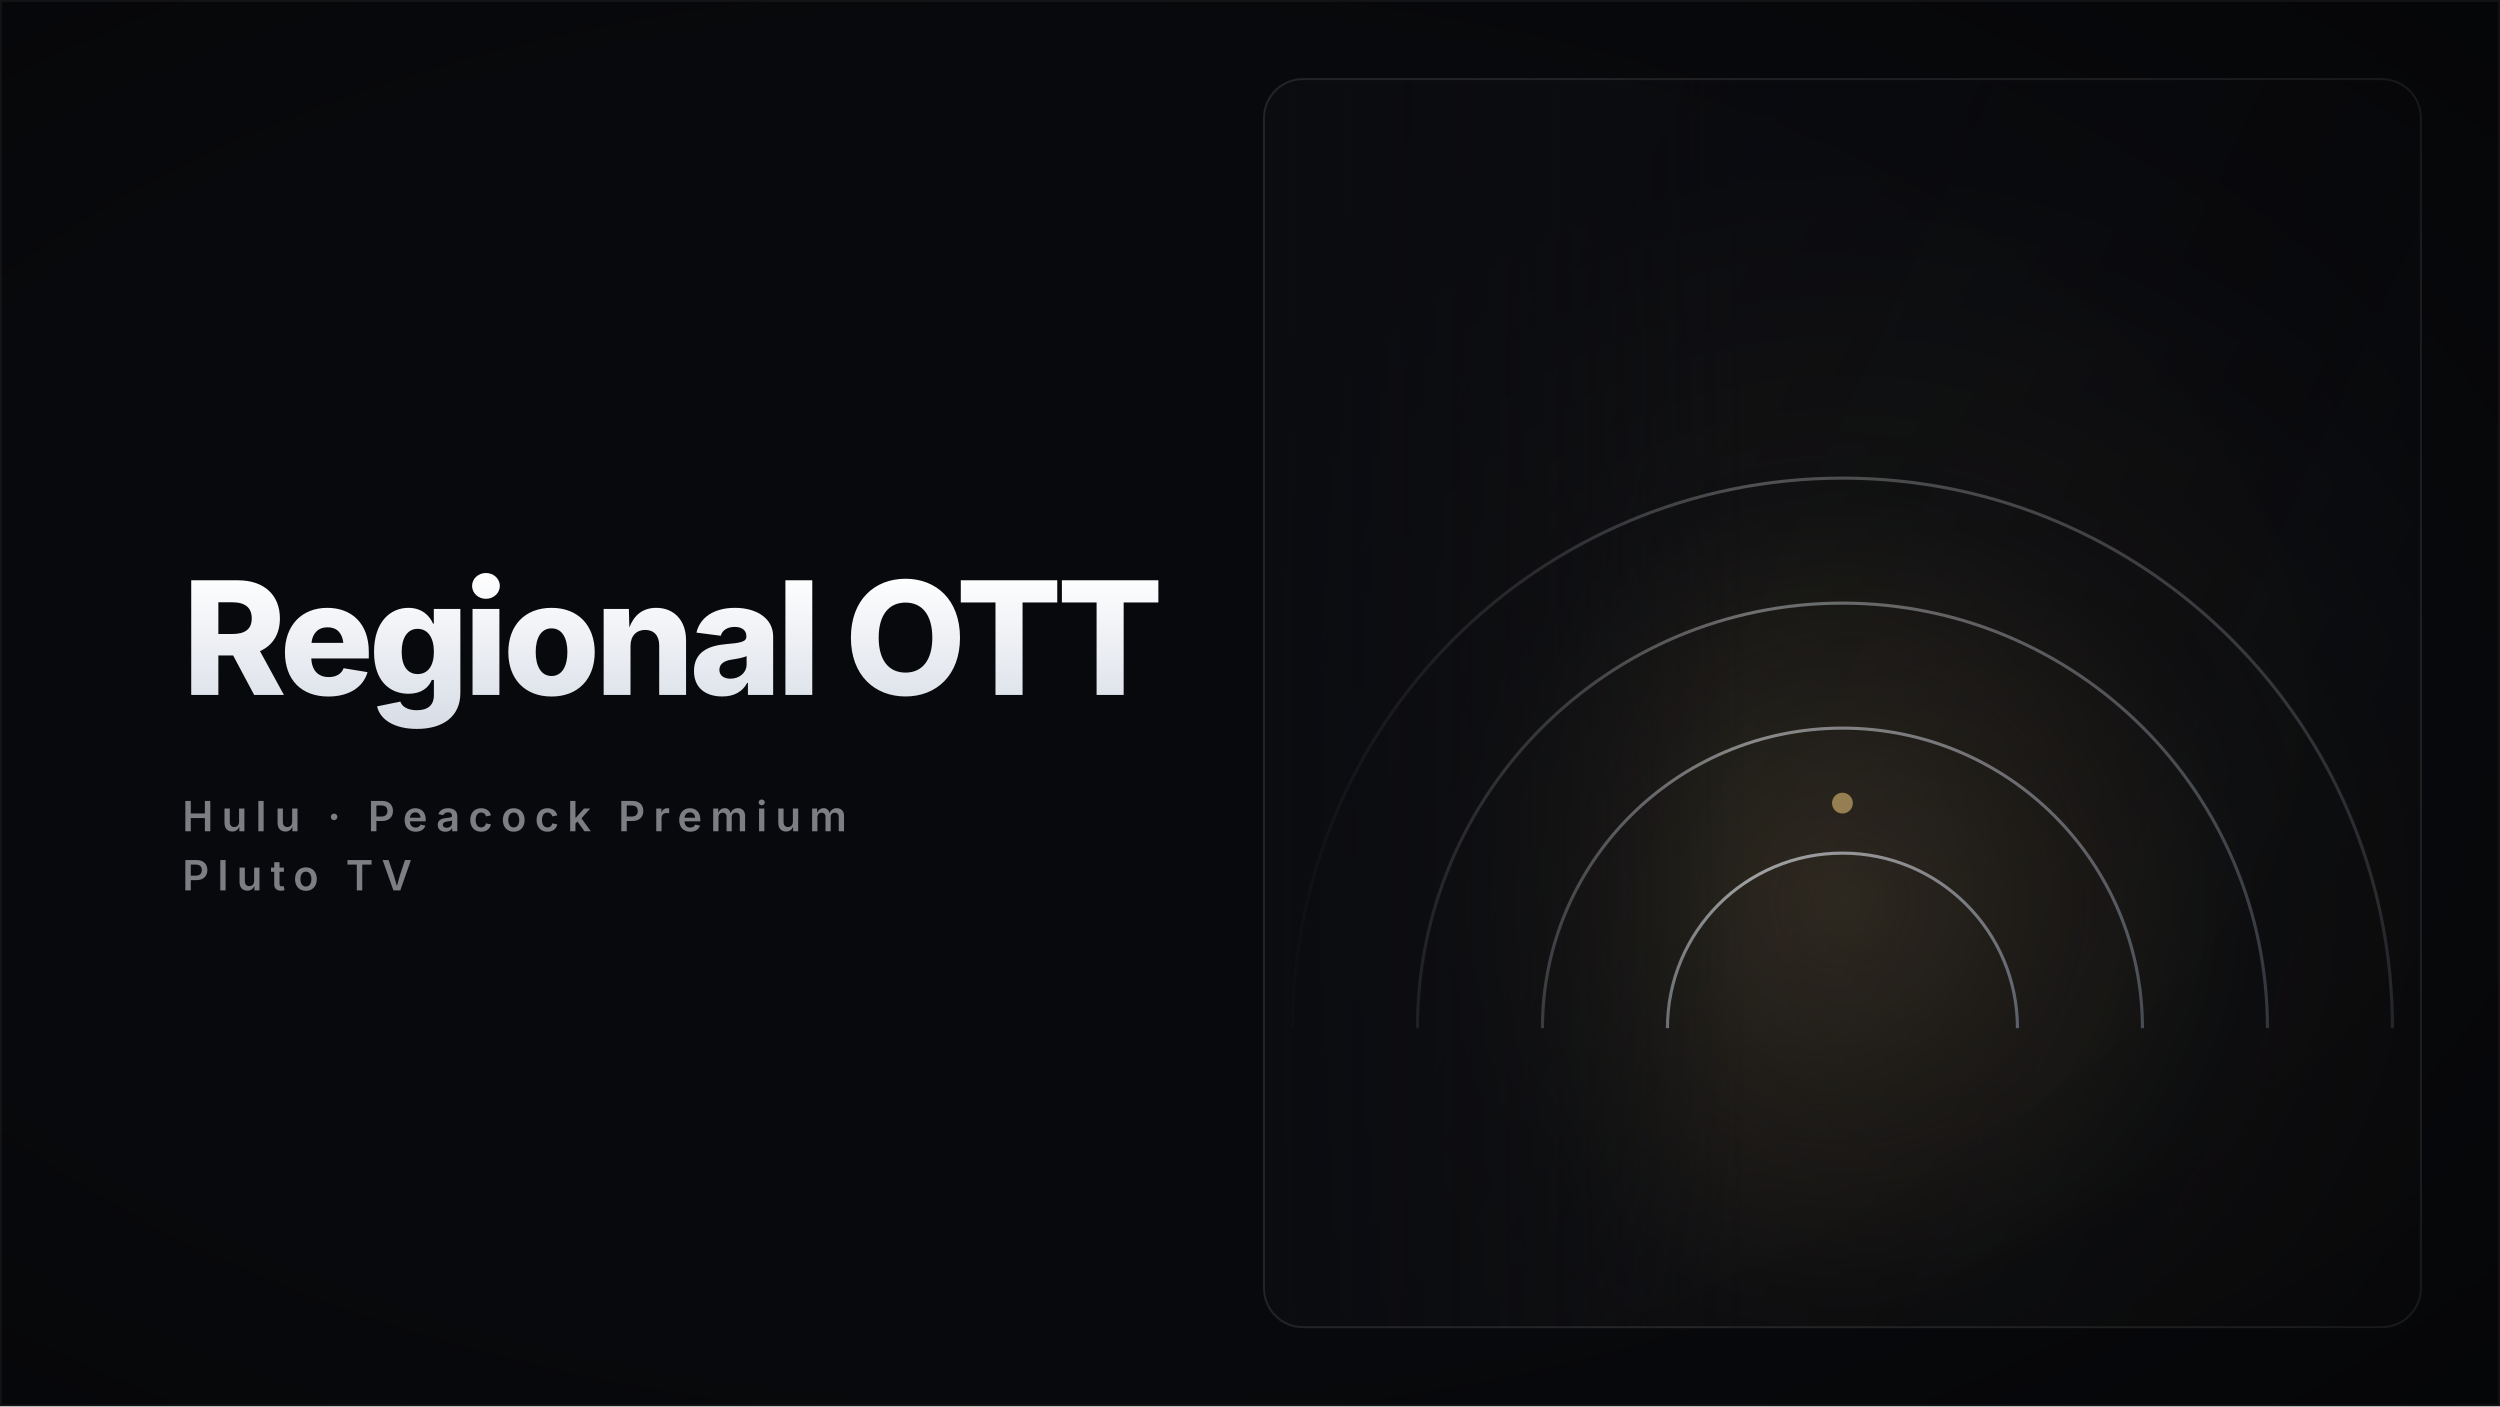
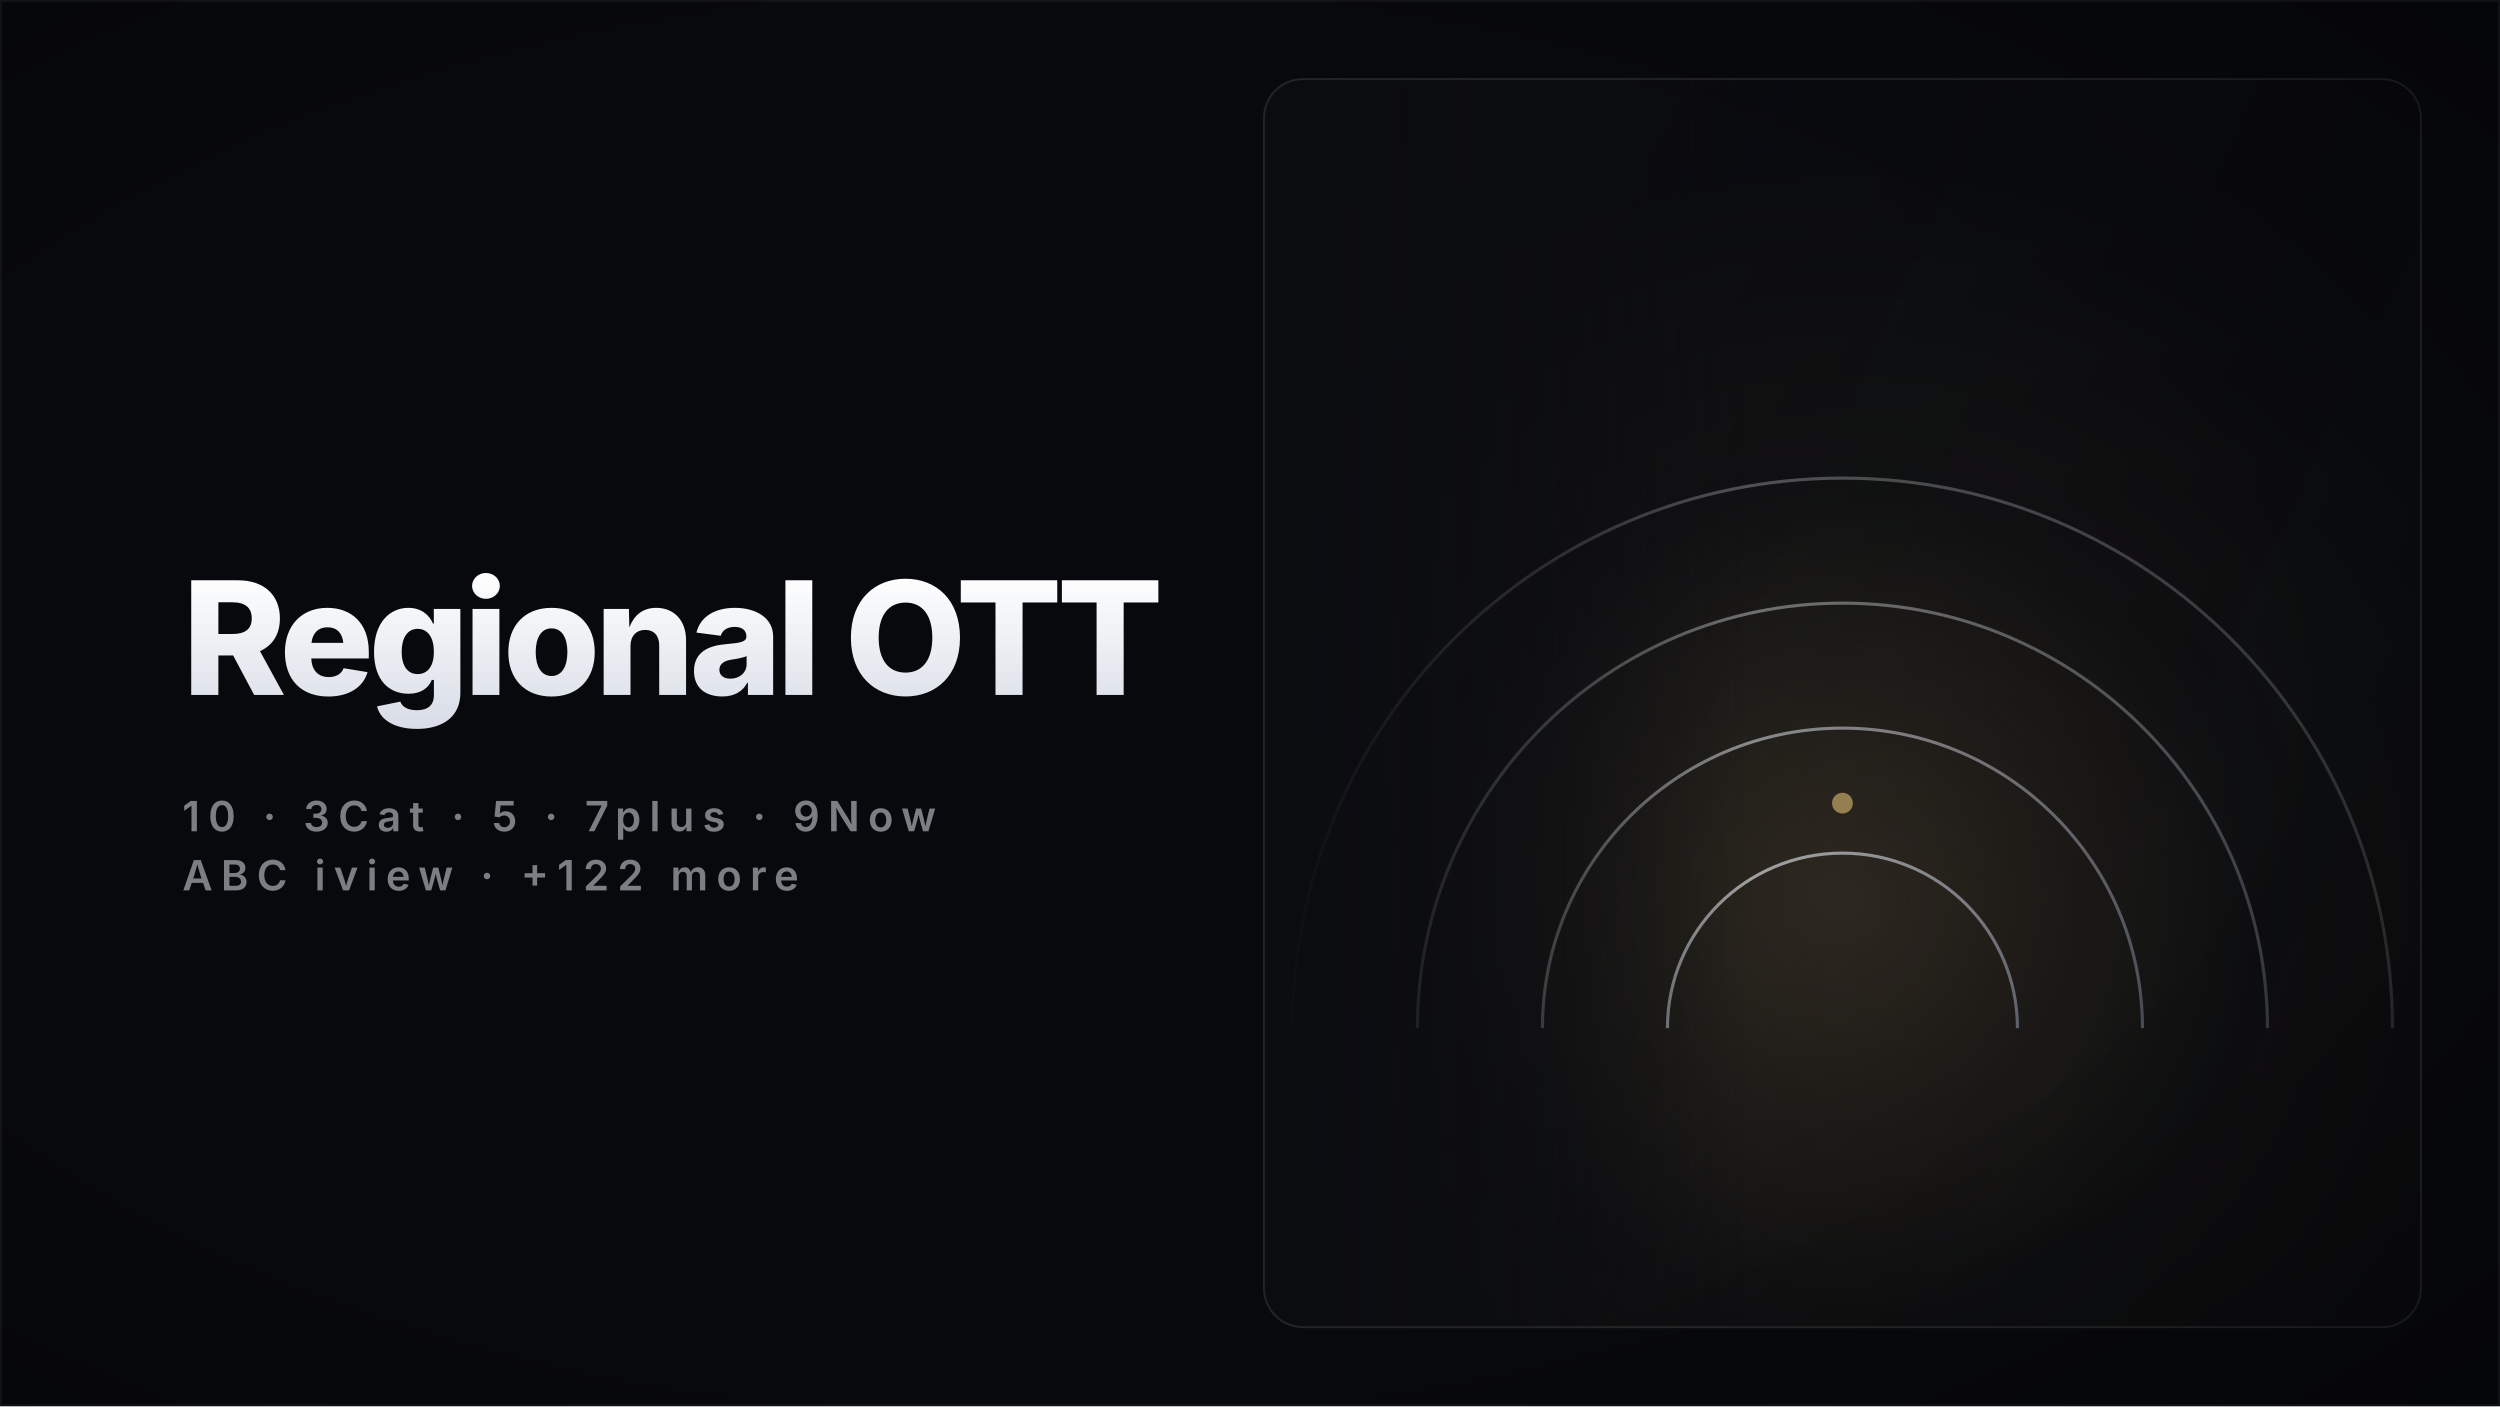
<svg xmlns="http://www.w3.org/2000/svg" width="1920" height="1080" viewBox="0 0 1920 1080" role="img" aria-label="Regional OTT — movies collection cover" shape-rendering="geometricPrecision" text-rendering="geometricPrecision">
  <defs>
    <linearGradient id="titleFill" x1="0" y1="0" x2="0" y2="1">
      <stop offset="0" stop-color="#FFFFFF" />
      <stop offset="1" stop-color="#D7DCE6" />
    </linearGradient>
    <linearGradient id="feather" x1="0" y1="0" x2="1" y2="0">
      <stop offset="0" stop-color="#0B0C10" stop-opacity="1" />
      <stop offset="0.6" stop-color="#0B0C10" stop-opacity="0.55" />
      <stop offset="1" stop-color="#0B0C10" stop-opacity="0" />
    </linearGradient>
    <linearGradient id="panelShade" x1="0" y1="0" x2="1" y2="0.5">
      <stop offset="0" stop-color="rgba(6,7,10,0)" />
      <stop offset="1" stop-color="rgba(6,7,10,0.42)" />
    </linearGradient>
    <radialGradient id="vignette" cx="0.42" cy="0.5" r="0.85">
      <stop offset="0.55" stop-color="rgba(0,0,0,0)" />
      <stop offset="1" stop-color="rgba(0,0,0,0.45)" />
    </radialGradient>
    <clipPath id="cardClip">
      <rect x="970" y="60" width="890" height="960" rx="30" />
    </clipPath>
    <linearGradient id="ivoryS" x1="0" y1="0" x2="1" y2="1">
      <stop offset="0" stop-color="#FFFFFF" />
      <stop offset="1" stop-color="#9AA2B4" />
    </linearGradient>
    <radialGradient id="glow" cx="0.5" cy="0.5" r="0.5">
      <stop offset="0" stop-color="#C8A96A" stop-opacity="0.26" />
      <stop offset="0.55" stop-color="#C8A96A" stop-opacity="0.05" />
      <stop offset="1" stop-color="#C8A96A" stop-opacity="0" />
    </radialGradient>
    <linearGradient id="beamG" x1="0" y1="0" x2="0" y2="1">
      <stop offset="0" stop-color="#FFFFFF" stop-opacity="0.34" />
      <stop offset="1" stop-color="#FFFFFF" stop-opacity="0" />
    </linearGradient>
    <linearGradient id="barG" x1="0" y1="1" x2="0" y2="0">
      <stop offset="0" stop-color="#3A3F4D" />
      <stop offset="0.6" stop-color="#C9CEDB" />
      <stop offset="1" stop-color="#FFFFFF" />
    </linearGradient>
    <linearGradient id="colG" x1="0" y1="1" x2="0" y2="0">
      <stop offset="0" stop-color="#4A5060" stop-opacity="0.85" />
      <stop offset="1" stop-color="#E8ECF4" />
    </linearGradient>
    <radialGradient id="disc" cx="0.38" cy="0.34" r="0.75">
      <stop offset="0" stop-color="#FFFFFF" stop-opacity="0.9" />
      <stop offset="1" stop-color="#C8A96A" stop-opacity="0.12" />
    </radialGradient>
    <style>
      .glow { animation: glowPulse 11s ease-in-out infinite; }
      @keyframes glowPulse { 0%,100% { opacity: 0.68; } 50% { opacity: 1; } }
      @media (prefers-reduced-motion: reduce) { .glow { animation: none; } }
    </style>
  </defs>
  <rect x="0" y="0" width="1920" height="1080" fill="#08090C" />
  <rect x="970" y="60" width="890" height="960" rx="30" fill="#0B0C10" />
  <g clip-path="url(#cardClip)">
    <g>
      <circle cx="1415" cy="693.6" r="576" fill="url(#glow)" class="glow" />
      <path d="M 1280.6 789.6 A 134.4 134.4 0 0 1 1549.4 789.6" fill="none" stroke="url(#ivoryS)" stroke-width="2.4" opacity="0.85" />
      <path d="M 1184.6 789.6 A 230.4 230.4 0 0 1 1645.4 789.6" fill="none" stroke="url(#ivoryS)" stroke-width="2.4" opacity="0.69" />
      <path d="M 1088.6 789.6 A 326.4 326.4 0 0 1 1741.4 789.6" fill="none" stroke="url(#ivoryS)" stroke-width="2.4" opacity="0.53" />
      <path d="M 992.6 789.6 A 422.4 422.4 0 0 1 1837.4 789.6" fill="none" stroke="url(#ivoryS)" stroke-width="2.4" opacity="0.37" />
      <line x1="1415" y1="789.6" x2="1415" y2="636" stroke="url(#ivoryS)" stroke-width="3" />
      <circle cx="1415" cy="616.8" r="8" fill="#C8A96A" />
      <line x1="1076.8" y1="789.6" x2="1753.2" y2="789.6" stroke="url(#ivoryS)" stroke-width="2" opacity="0.45" />
    </g>
    <rect x="970" y="60" width="890" height="960" fill="url(#panelShade)" />
    <rect x="970" y="60" width="373.8" height="960" fill="url(#feather)" />
  </g>
  <rect x="970.75" y="60.75" width="888.5" height="958.5" rx="30" fill="none" stroke="rgba(255,255,255,0.10)" stroke-width="1.5" />
  <rect x="0" y="0" width="1920" height="1080" fill="url(#vignette)" />
  <g>
    <text x="140" y="533.7" font-family="Inter" font-size="121" font-weight="800" letter-spacing="-4.24" fill="url(#titleFill)">Regional OTT</text>
-     <text x="140" y="638.4" font-family="Inter" font-size="32" font-weight="600" letter-spacing="6.40" fill="rgba(231,235,243,0.52)">Hulu  ·  Peacock Premium</text>
-     <text x="140" y="683.8" font-family="Inter" font-size="32" font-weight="600" letter-spacing="6.40" fill="rgba(231,235,243,0.52)">Pluto TV</text>
+     <text x="140" y="638.4" font-family="Inter" font-size="32" font-weight="600" letter-spacing="6.40" fill="rgba(231,235,243,0.52)">10  ·  3Cat  ·  5  ·  7plus  ·  9Now</text>
+     <text x="140" y="683.8" font-family="Inter" font-size="32" font-weight="600" letter-spacing="6.40" fill="rgba(231,235,243,0.52)">ABC iview  ·  +122 more</text>
  </g>
  <rect x="0.75" y="0.75" width="1918.5" height="1078.5" fill="none" stroke="rgba(255,255,255,0.05)" stroke-width="1.5" />
</svg>
